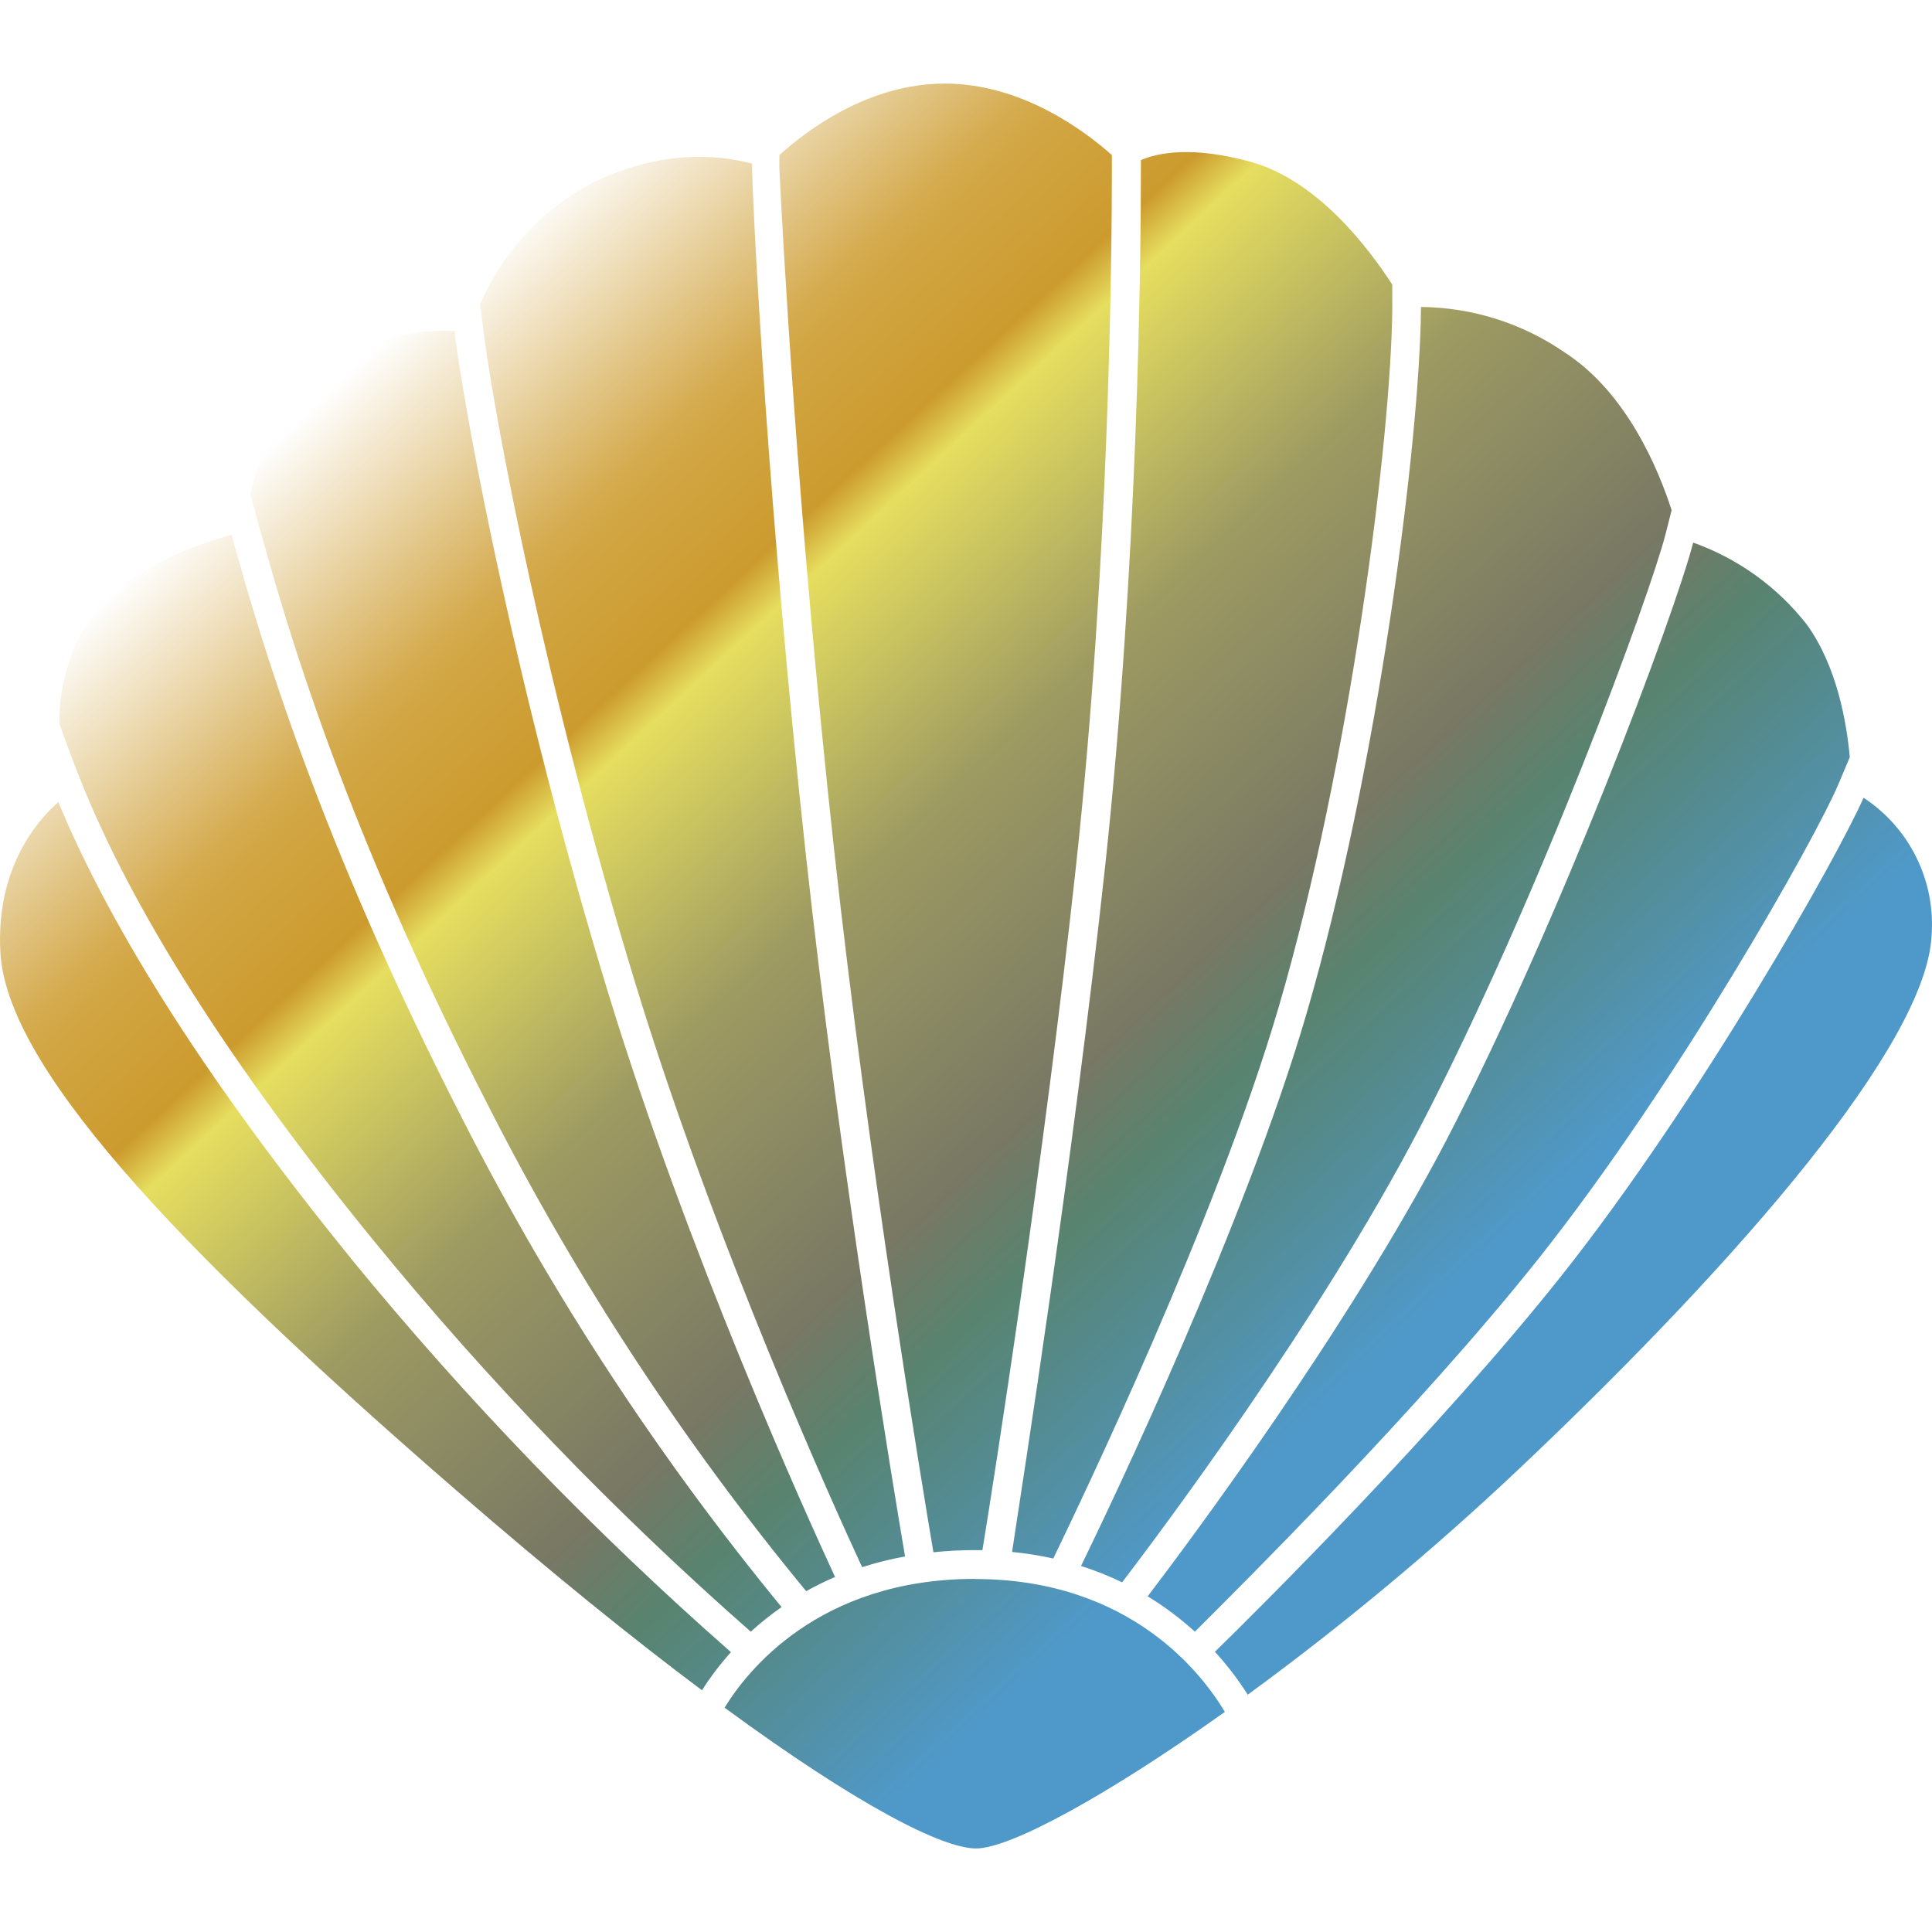
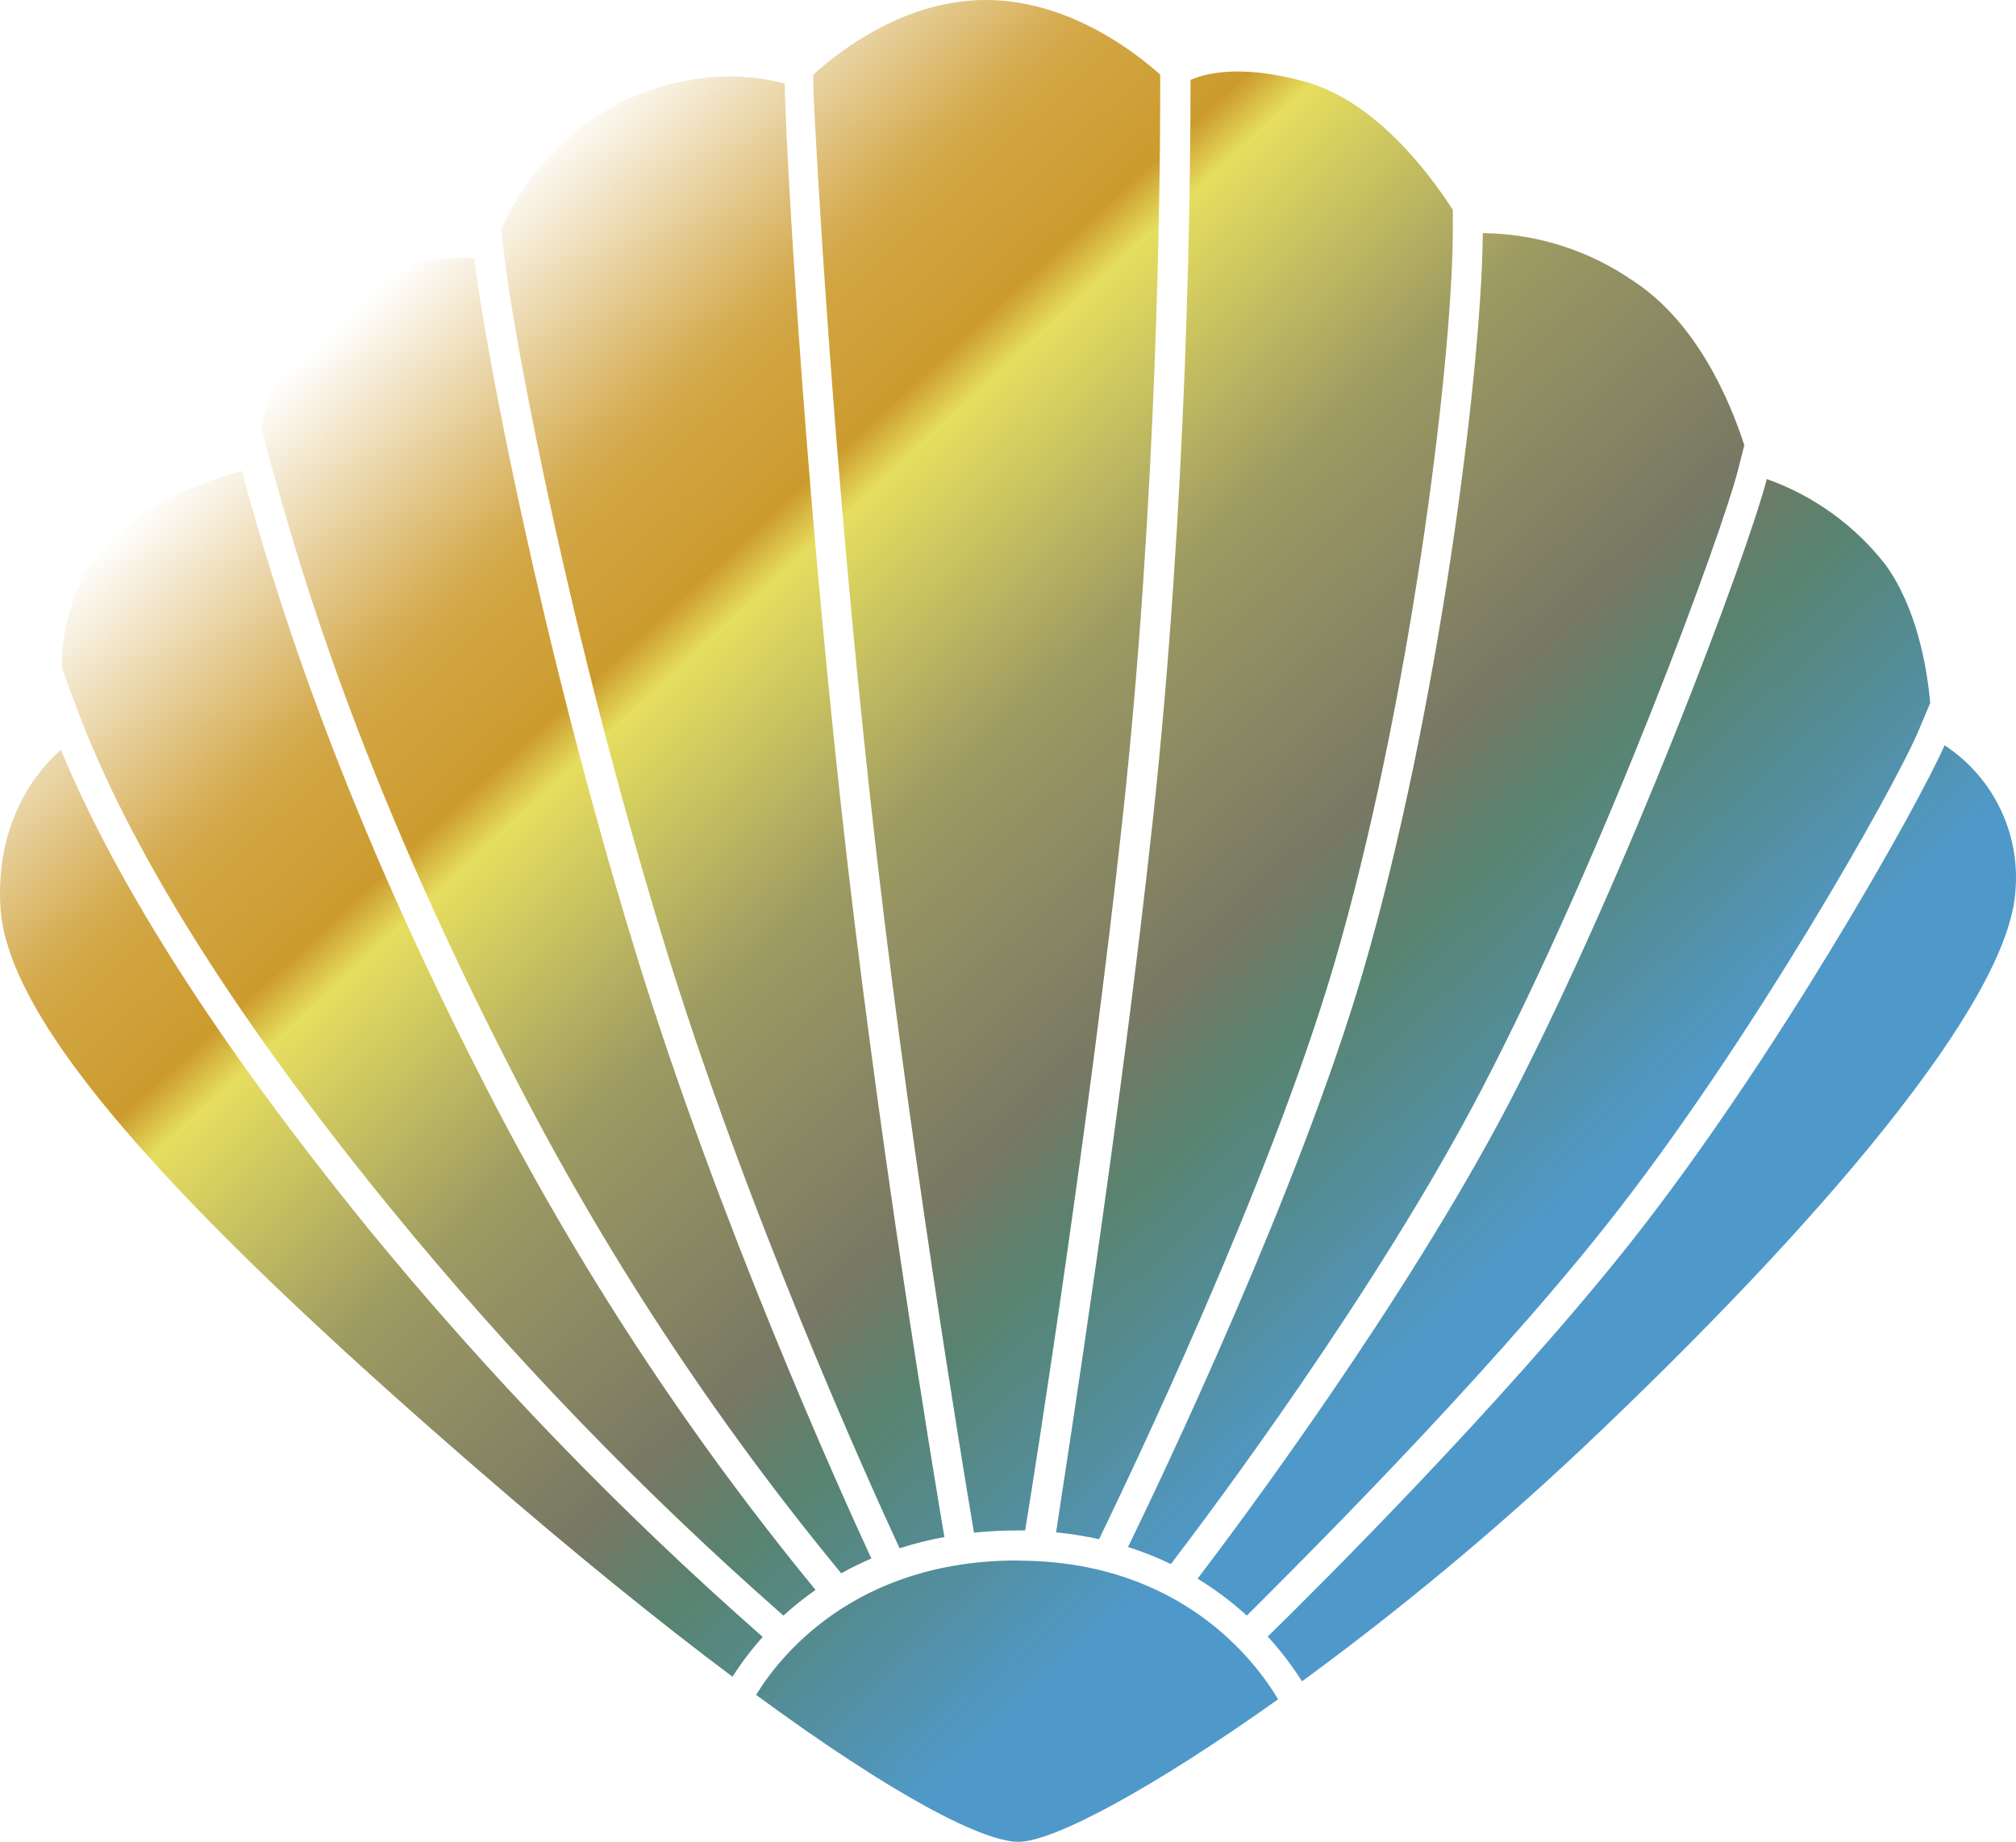
- <svg xmlns="http://www.w3.org/2000/svg" viewBox="0 0 2000 1826.97" width="2000" height="2000">
+ <svg xmlns="http://www.w3.org/2000/svg" viewBox="0 0 2000 1826.97">
  <defs>
    <linearGradient id="0" x1="438.18" y1="227.24" x2="1562.9" y2="1442.67" gradientUnits="userSpaceOnUse">
      <stop stop-color="#fff" />
      <stop offset=".16" stop-color="#d5ac51" />
      <stop offset=".18" stop-color="#d2a644" />
      <stop offset=".26" stop-color="#cc9b2e" />
      <stop offset=".29" stop-color="#e6de5f" />
      <stop offset=".45" stop-color="#9d9a62" />
      <stop offset=".63" stop-color="#787864" />
      <stop offset=".7" stop-color="#517e69" stop-opacity=".96" />
      <stop offset=".89" stop-color="#4f99ca" />
    </linearGradient>
  </defs>
  <path d="M1143.61,814.2c34.67-319.48,37.45-636.4,37.45-725.85V79.23c17.78-7.67,52.89-14.78,113.23,1.67,69.12,18.89,122.24,88.9,147,127.24v24.45c-1.22,135.79-43.78,471.49-117.57,723.3-64.45,219.91-205.24,512.61-233.36,570.95a351.06,351.06,0,0,0-42.67-6.78c11.22-74.23,63.12-404.71,95.9-705.85h0Zm-24.45,720.41a324.26,324.26,0,0,1,42.45,16.89c36.45-47.67,203.91-270.25,308.59-471.49,123.46-237.36,238.36-552.28,253.92-613.4l6.33-25c-13.67-42.45-46.45-121.46-110.12-162.91A266.7,266.7,0,0,0,1471,231.25v1.22c-1.22,137.46-44.45,477.05-118.79,731.41-63.45,216.36-199.13,500.83-233.14,570.73h0.11Zm69,31.45a317.15,317.15,0,0,1,48.78,36.56c44.45-44.45,231.8-230,356.15-386.71C1736.67,1035,1879.47,781,1902.8,726l12.11-28.67c-3.33-36.45-13.45-94.34-44.45-137.24a259.25,259.25,0,0,0-117.68-84.9C1733.23,550.72,1614.33,868,1497.2,1094c-103.79,198.35-267,416.71-309.14,472h0.11ZM657.67,931.32c83.23,272.58,207,544.5,234.8,604.51a345.25,345.25,0,0,1,44.45-11.11c-11.11-64.9-67.67-406.27-102.79-727.3-38.34-350.81-54-648.18-55.56-708.52v-6c-27.34-7.22-85.45-17.11-160.68,17.56A255.58,255.58,0,0,0,497,228.58c1.11,8.22,2.22,17.45,3.56,27.78C511.65,345.37,564.88,627.51,657.67,931.32ZM863.58,794.08c35.23,321.59,92.12,663.85,102.68,726.3a413.23,413.23,0,0,1,43-2.22H1017c11.11-67.45,63.67-402.6,96.79-707.41,34.56-317.92,37.23-633.4,37.23-722.3V74c-28.11-25-93.23-74-173-74S834.58,49,806.8,74V87.9c2.89,60.12,18.45,356.37,56.78,706.3v-0.11Zm145.68,753.86c-162.8,0-237.14,97.12-259.14,133.35C887.81,1782.3,975.37,1827,1010.48,1827s134.9-54.12,257.47-141.35c-22.56-38-97-137.57-258.69-137.57v-0.11ZM1929.14,739.3c-25.78,59.12-169.13,313.81-313,495.16-125.24,157.79-312.81,344.48-358.48,388.93a312.92,312.92,0,0,1,34,44.45,2926.68,2926.68,0,0,0,279.14-232.14C1805.9,1213.46,1993,994,1999.48,883.2A156.79,156.79,0,0,0,1929.14,739.3ZM386.2,1197a3407.25,3407.25,0,0,0,391,405.6,311.91,311.91,0,0,1,31.89-25.45,2789.18,2789.18,0,0,1-328.37-501.39C327,776.42,268.52,569.28,243.51,480.83l-3.44-13.22V467c-34.45,9.22-121.24,38-155.57,101a201.35,201.35,0,0,0-23.11,94.23c5.33,15.33,12.11,33.89,20.67,55.56C135.61,853.53,238,1015.22,386.2,1197h0Zm-23.11,18.89c-144.46-177.8-246.47-336.48-302.7-472.16-21.11,18.56-64.9,68-60,155.57,6.33,114.9,171.35,296.59,473.05,557.95,96.9,84,181.35,152.24,253.25,206a295,295,0,0,1,30-39.45A3447,3447,0,0,1,363,1215.91h0.11ZM272.3,472.72c24.67,87.56,82.56,292.7,235,589a2743.74,2743.74,0,0,0,327.26,498.94,315.61,315.61,0,0,1,29.89-14.67c-30-64.78-152.57-335.26-235.36-606.29C535.77,634,482.21,349.48,470.87,259.58v-3.44a214.58,214.58,0,0,0-138.35,41.78c-46.56,34.34-65.45,90-73.23,127.12,2.33,9.33,5.33,20.45,9.11,34Z" fill="url(#0)" />
</svg>
